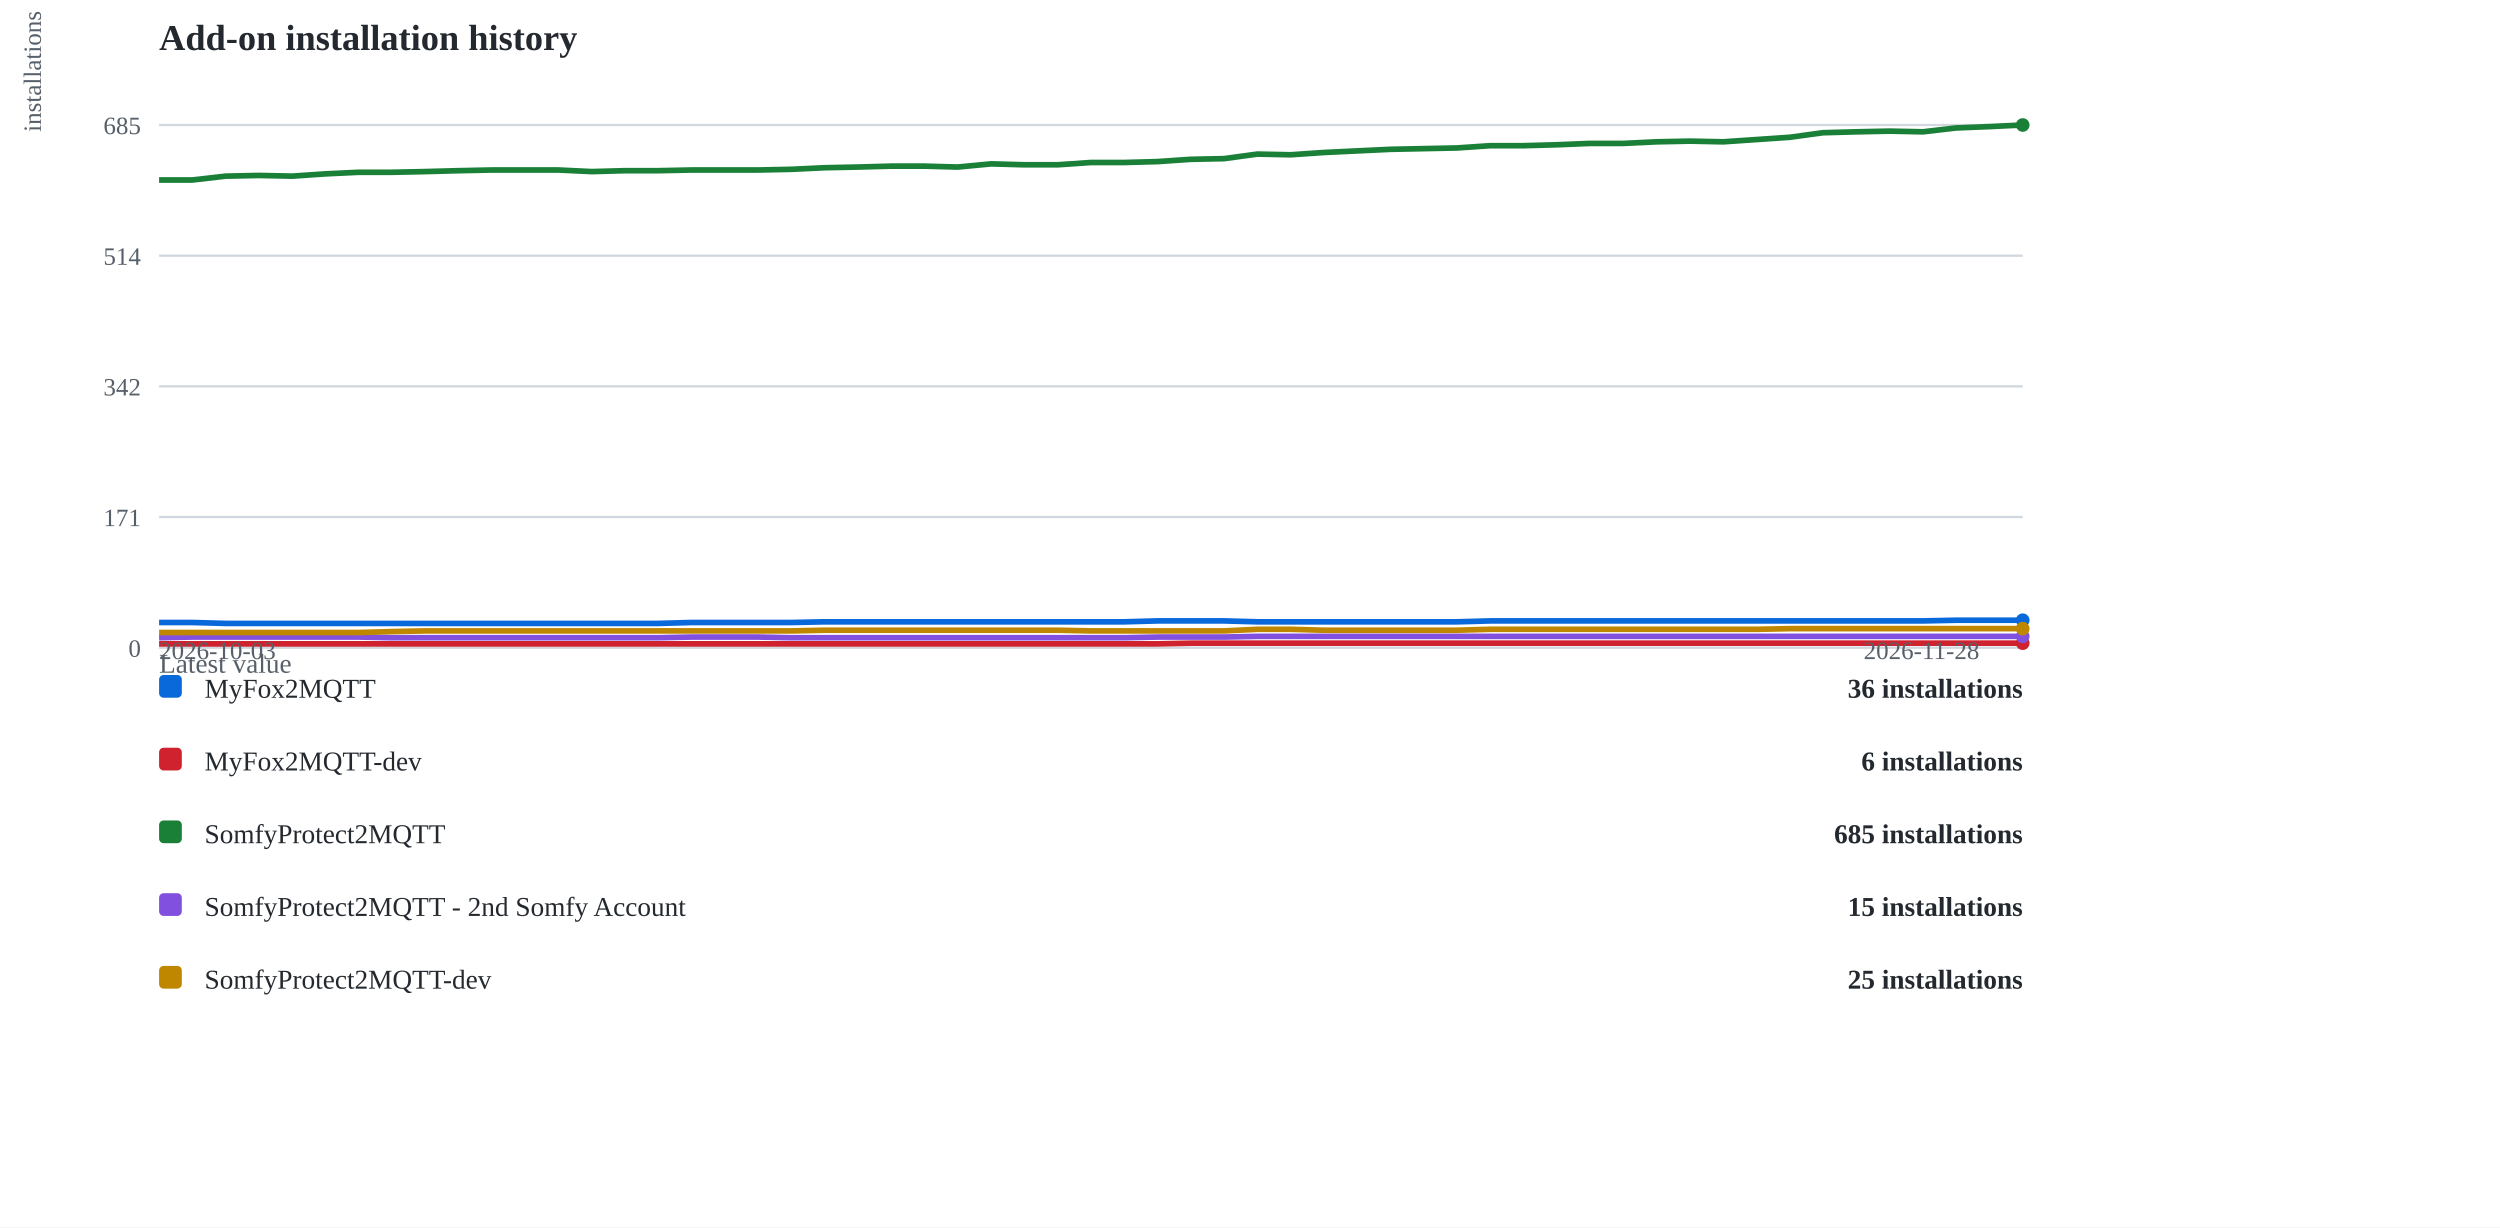
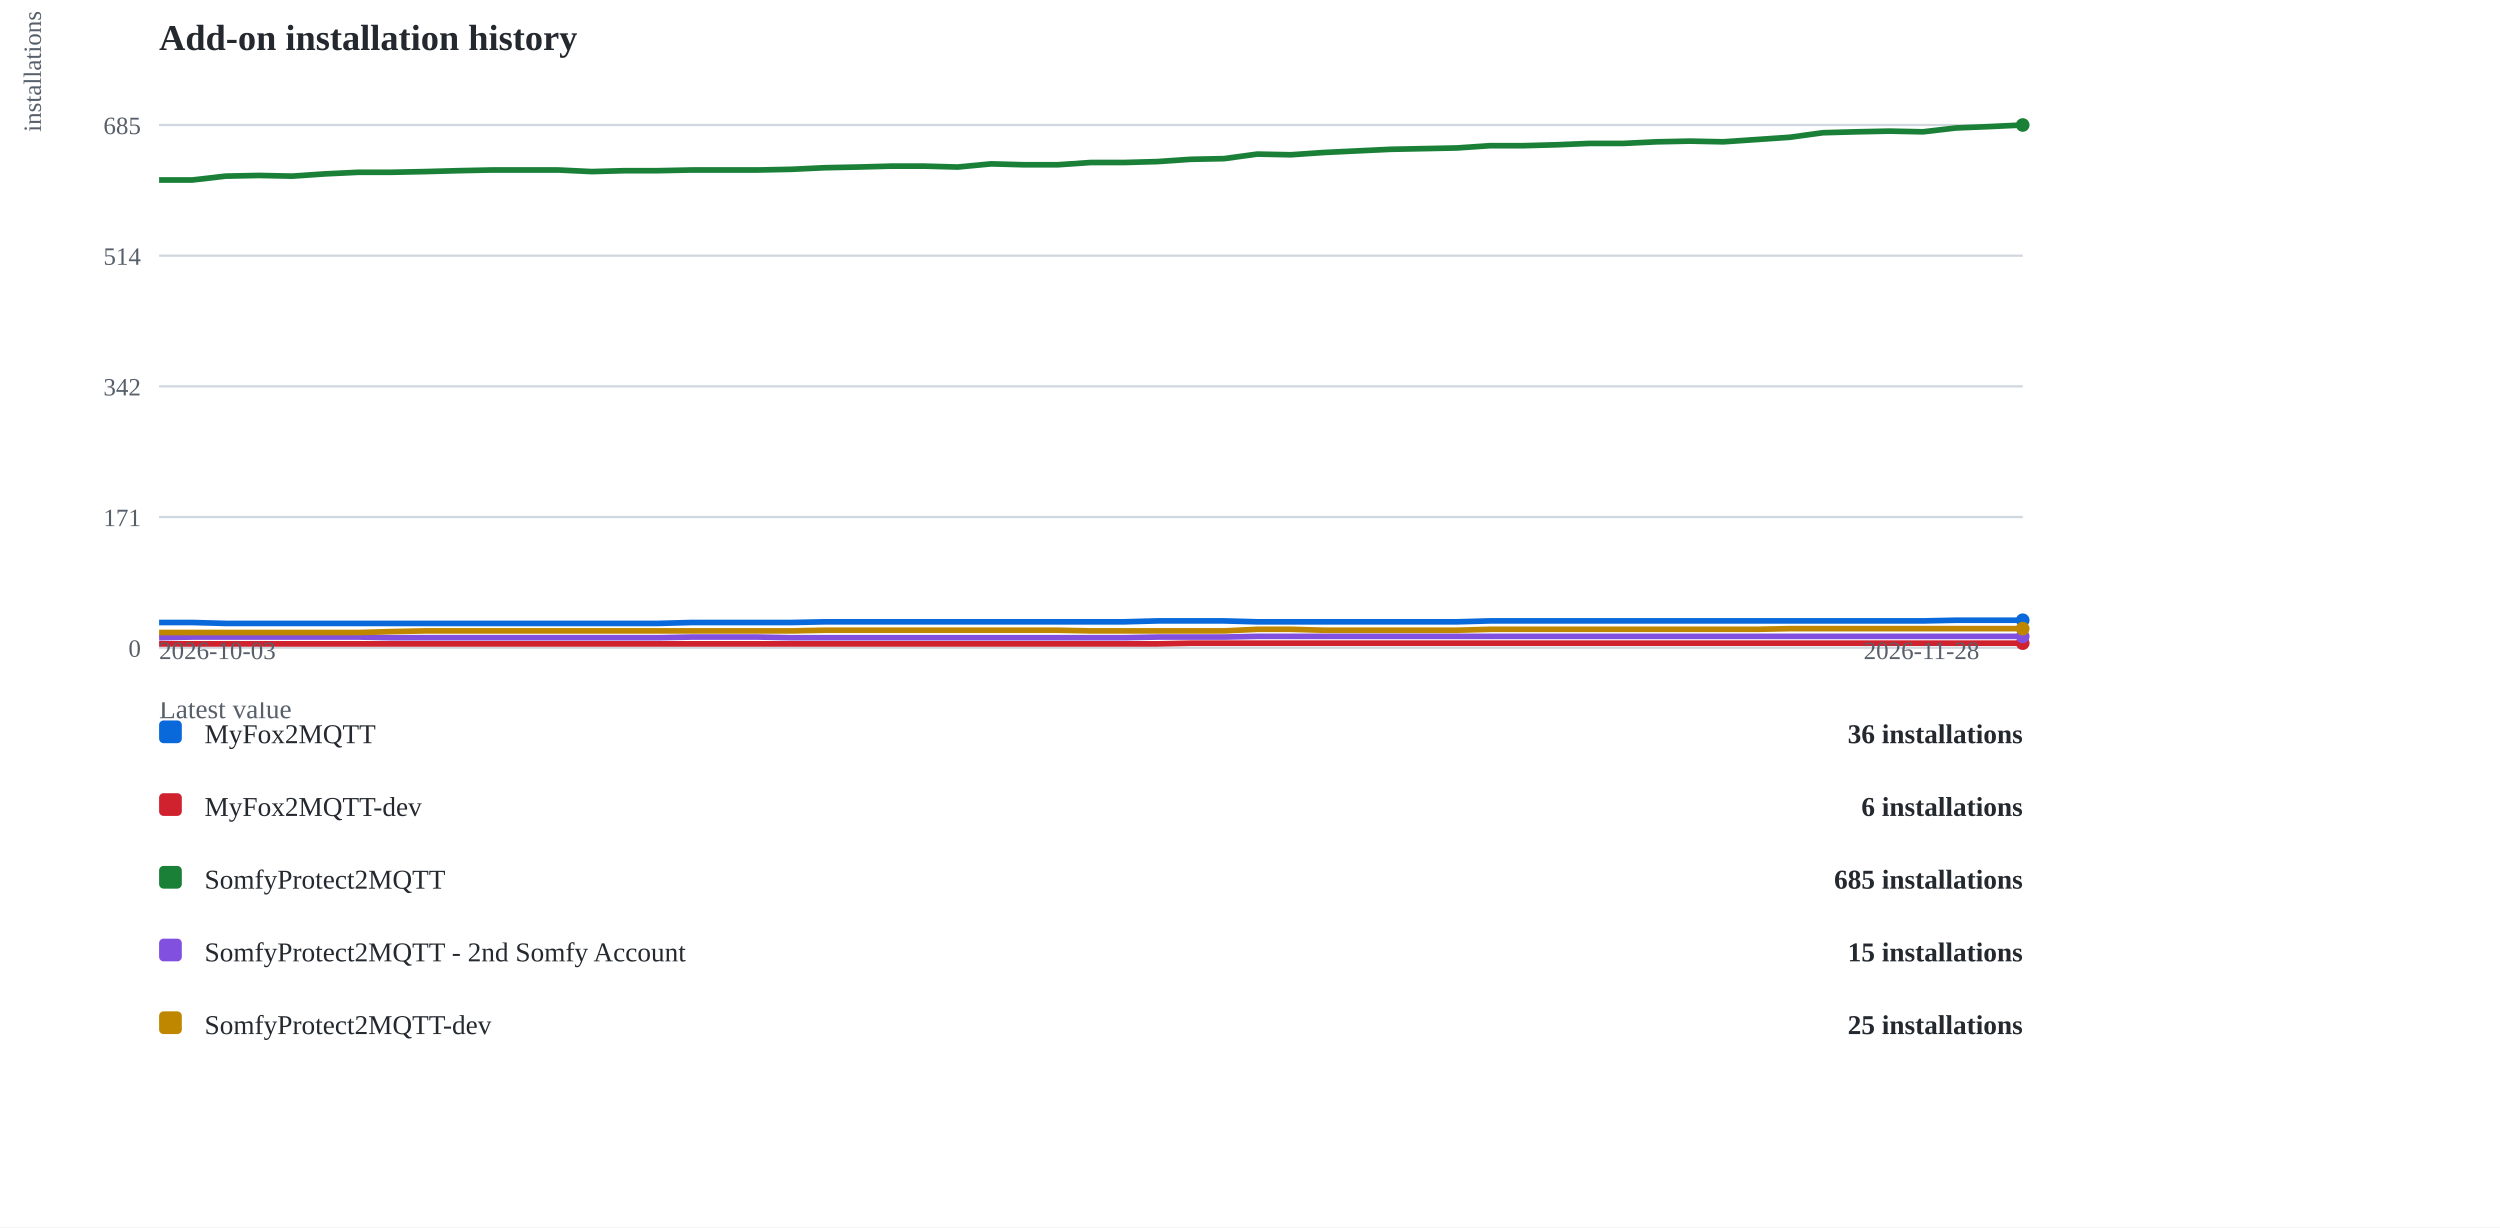
<svg xmlns="http://www.w3.org/2000/svg" viewBox="0 0 1100 540" role="img">
  <rect width="100%" height="100%" fill="white" />
  <text x="70" y="22" fill="#24292f" font-size="16" font-weight="bold">Add-on installation history</text>
  <text x="18" y="58" fill="#57606a" font-size="11" transform="rotate(-90 18 58)">installations</text>
  <line x1="70" y1="285.0" x2="890" y2="285.0" stroke="#d0d7de" />
  <text x="62" y="289.0" text-anchor="end" fill="#57606a" font-size="11">0</text>
  <line x1="70" y1="227.5" x2="890" y2="227.5" stroke="#d0d7de" />
  <text x="62" y="231.5" text-anchor="end" fill="#57606a" font-size="11">171</text>
  <line x1="70" y1="170.0" x2="890" y2="170.0" stroke="#d0d7de" />
  <text x="62" y="174.0" text-anchor="end" fill="#57606a" font-size="11">342</text>
  <line x1="70" y1="112.5" x2="890" y2="112.5" stroke="#d0d7de" />
  <text x="62" y="116.5" text-anchor="end" fill="#57606a" font-size="11">514</text>
  <line x1="70" y1="55.0" x2="890" y2="55.0" stroke="#d0d7de" />
  <text x="62" y="59.0" text-anchor="end" fill="#57606a" font-size="11">685</text>
  <polyline points="70.0,273.9 84.6,273.9 99.3,274.3 113.9,274.3 128.6,274.3 143.2,274.3 157.9,274.3 172.5,274.3 187.1,274.3 201.8,274.3 216.4,274.3 231.1,274.3 245.7,274.3 260.4,274.3 275.0,274.3 289.6,274.3 304.3,273.9 318.9,273.9 333.6,273.9 348.2,273.9 362.9,273.6 377.5,273.6 392.1,273.6 406.8,273.6 421.4,273.6 436.1,273.6 450.7,273.6 465.4,273.6 480.0,273.6 494.6,273.6 509.3,273.2 523.9,273.2 538.6,273.2 553.2,273.6 567.9,273.6 582.5,273.6 597.1,273.6 611.8,273.6 626.4,273.6 641.1,273.6 655.7,273.2 670.4,273.2 685.0,273.2 699.6,273.2 714.3,273.2 728.9,273.2 743.6,273.2 758.2,273.2 772.9,273.2 787.5,273.2 802.1,273.2 816.8,273.2 831.4,273.2 846.1,273.2 860.7,272.9 875.4,272.9 890.0,272.9" fill="none" stroke="#0969da" stroke-width="2.5" />
  <circle cx="890.0" cy="272.9" r="3" fill="#0969da" />
  <polyline points="70.0,283.3 84.6,283.3 99.3,283.3 113.9,283.3 128.6,283.3 143.2,283.3 157.9,283.3 172.5,283.3 187.1,283.3 201.8,283.3 216.4,283.3 231.1,283.3 245.7,283.3 260.4,283.3 275.0,283.3 289.6,283.3 304.3,283.3 318.9,283.3 333.6,283.3 348.2,283.3 362.9,283.3 377.5,283.3 392.1,283.3 406.8,283.3 421.4,283.3 436.1,283.3 450.7,283.3 465.4,283.3 480.0,283.3 494.6,283.3 509.3,283.3 523.9,283.0 538.6,283.0 553.2,283.0 567.9,283.0 582.5,283.0 597.1,283.0 611.8,283.0 626.4,283.0 641.1,283.0 655.7,283.0 670.4,283.0 685.0,283.0 699.6,283.0 714.3,283.0 728.9,283.0 743.6,283.0 758.2,283.0 772.9,283.0 787.5,283.0 802.1,283.0 816.8,283.0 831.4,283.0 846.1,283.0 860.7,283.0 875.4,283.0 890.0,283.0" fill="none" stroke="#cf222e" stroke-width="2.5" />
  <circle cx="890.0" cy="283.0" r="3" fill="#cf222e" />
  <polyline points="70.0,79.2 84.6,79.2 99.3,77.5 113.9,77.2 128.6,77.5 143.2,76.5 157.9,75.8 172.5,75.8 187.1,75.5 201.8,75.1 216.4,74.8 231.1,74.8 245.7,74.8 260.4,75.5 275.0,75.1 289.6,75.1 304.3,74.8 318.9,74.8 333.6,74.8 348.2,74.5 362.9,73.8 377.5,73.5 392.1,73.1 406.8,73.1 421.4,73.5 436.1,72.1 450.7,72.5 465.4,72.5 480.0,71.5 494.6,71.5 509.3,71.1 523.9,70.1 538.6,69.8 553.2,67.8 567.9,68.1 582.5,67.1 597.1,66.4 611.8,65.7 626.4,65.4 641.1,65.1 655.7,64.1 670.4,64.1 685.0,63.7 699.6,63.1 714.3,63.1 728.9,62.4 743.6,62.1 758.2,62.4 772.9,61.4 787.5,60.4 802.1,58.4 816.8,58.0 831.4,57.7 846.1,58.0 860.7,56.3 875.4,55.7 890.0,55.0" fill="none" stroke="#1a7f37" stroke-width="2.5" />
  <circle cx="890.0" cy="55.0" r="3" fill="#1a7f37" />
  <polyline points="70.0,280.6 84.6,280.3 99.3,280.3 113.9,280.3 128.6,280.3 143.2,280.3 157.9,280.3 172.5,280.6 187.1,280.6 201.8,280.6 216.4,280.6 231.1,280.6 245.7,280.6 260.4,280.6 275.0,280.6 289.6,280.6 304.3,280.3 318.9,280.3 333.6,280.3 348.2,280.6 362.9,280.6 377.5,280.6 392.1,280.6 406.8,280.6 421.4,280.6 436.1,280.6 450.7,280.6 465.4,280.6 480.0,280.6 494.6,280.6 509.3,280.3 523.9,280.3 538.6,280.3 553.2,280.0 567.9,280.0 582.5,280.0 597.1,280.0 611.8,280.0 626.4,280.0 641.1,280.0 655.7,280.0 670.4,280.0 685.0,280.0 699.6,280.0 714.3,280.0 728.9,280.0 743.6,280.0 758.2,280.0 772.9,280.0 787.5,280.0 802.1,280.0 816.8,280.0 831.4,280.0 846.1,280.0 860.7,280.0 875.4,280.0 890.0,280.0" fill="none" stroke="#8250df" stroke-width="2.5" />
  <circle cx="890.0" cy="280.0" r="3" fill="#8250df" />
  <polyline points="70.0,278.3 84.6,278.3 99.3,278.3 113.9,278.3 128.6,278.3 143.2,278.3 157.9,278.3 172.5,277.9 187.1,277.6 201.8,277.6 216.4,277.6 231.1,277.6 245.7,277.6 260.4,277.6 275.0,277.6 289.6,277.6 304.3,277.6 318.9,277.6 333.6,277.6 348.2,277.6 362.9,277.3 377.5,277.3 392.1,277.3 406.8,277.3 421.4,277.3 436.1,277.3 450.7,277.3 465.4,277.3 480.0,277.6 494.6,277.6 509.3,277.6 523.9,277.6 538.6,277.6 553.2,276.9 567.9,276.9 582.5,277.3 597.1,277.3 611.8,277.3 626.4,277.3 641.1,277.3 655.7,276.9 670.4,276.9 685.0,276.9 699.6,276.9 714.3,276.9 728.9,276.9 743.6,276.9 758.2,276.9 772.9,276.9 787.5,276.6 802.1,276.6 816.8,276.6 831.4,276.6 846.1,276.6 860.7,276.6 875.4,276.6 890.0,276.6" fill="none" stroke="#bf8700" stroke-width="2.5" />
  <circle cx="890.0" cy="276.6" r="3" fill="#bf8700" />
-   <text x="70" y="296" fill="#57606a" font-size="12">Latest value</text>
-   <rect x="70" y="297" width="10" height="10" rx="2" fill="#0969da" />
-   <text x="90" y="307" fill="#24292f" font-size="12">MyFox2MQTT</text>
-   <text x="890" y="307" text-anchor="end" fill="#24292f" font-size="12" font-weight="bold">36 installations</text>
-   <rect x="70" y="329" width="10" height="10" rx="2" fill="#cf222e" />
-   <text x="90" y="339" fill="#24292f" font-size="12">MyFox2MQTT-dev</text>
-   <text x="890" y="339" text-anchor="end" fill="#24292f" font-size="12" font-weight="bold">6 installations</text>
-   <rect x="70" y="361" width="10" height="10" rx="2" fill="#1a7f37" />
-   <text x="90" y="371" fill="#24292f" font-size="12">SomfyProtect2MQTT</text>
-   <text x="890" y="371" text-anchor="end" fill="#24292f" font-size="12" font-weight="bold">685 installations</text>
-   <rect x="70" y="393" width="10" height="10" rx="2" fill="#8250df" />
-   <text x="90" y="403" fill="#24292f" font-size="12">SomfyProtect2MQTT - 2nd Somfy Account</text>
-   <text x="890" y="403" text-anchor="end" fill="#24292f" font-size="12" font-weight="bold">15 installations</text>
-   <rect x="70" y="425" width="10" height="10" rx="2" fill="#bf8700" />
-   <text x="90" y="435" fill="#24292f" font-size="12">SomfyProtect2MQTT-dev</text>
-   <text x="890" y="435" text-anchor="end" fill="#24292f" font-size="12" font-weight="bold">25 installations</text>
+   <text x="70" y="316" fill="#57606a" font-size="12">Latest value</text>
+   <rect x="70" y="317" width="10" height="10" rx="2" fill="#0969da" />
+   <text x="90" y="327" fill="#24292f" font-size="12">MyFox2MQTT</text>
+   <text x="890" y="327" text-anchor="end" fill="#24292f" font-size="12" font-weight="bold">36 installations</text>
+   <rect x="70" y="349" width="10" height="10" rx="2" fill="#cf222e" />
+   <text x="90" y="359" fill="#24292f" font-size="12">MyFox2MQTT-dev</text>
+   <text x="890" y="359" text-anchor="end" fill="#24292f" font-size="12" font-weight="bold">6 installations</text>
+   <rect x="70" y="381" width="10" height="10" rx="2" fill="#1a7f37" />
+   <text x="90" y="391" fill="#24292f" font-size="12">SomfyProtect2MQTT</text>
+   <text x="890" y="391" text-anchor="end" fill="#24292f" font-size="12" font-weight="bold">685 installations</text>
+   <rect x="70" y="413" width="10" height="10" rx="2" fill="#8250df" />
+   <text x="90" y="423" fill="#24292f" font-size="12">SomfyProtect2MQTT - 2nd Somfy Account</text>
+   <text x="890" y="423" text-anchor="end" fill="#24292f" font-size="12" font-weight="bold">15 installations</text>
+   <rect x="70" y="445" width="10" height="10" rx="2" fill="#bf8700" />
+   <text x="90" y="455" fill="#24292f" font-size="12">SomfyProtect2MQTT-dev</text>
+   <text x="890" y="455" text-anchor="end" fill="#24292f" font-size="12" font-weight="bold">25 installations</text>
  <text x="70" y="290" fill="#57606a" font-size="11">2026-10-03</text>
  <text x="820" y="290" fill="#57606a" font-size="11">2026-11-28</text>
+   <line x1="70" y1="305" x2="890" y2="305" stroke="white" stroke-width="8" />
</svg>
